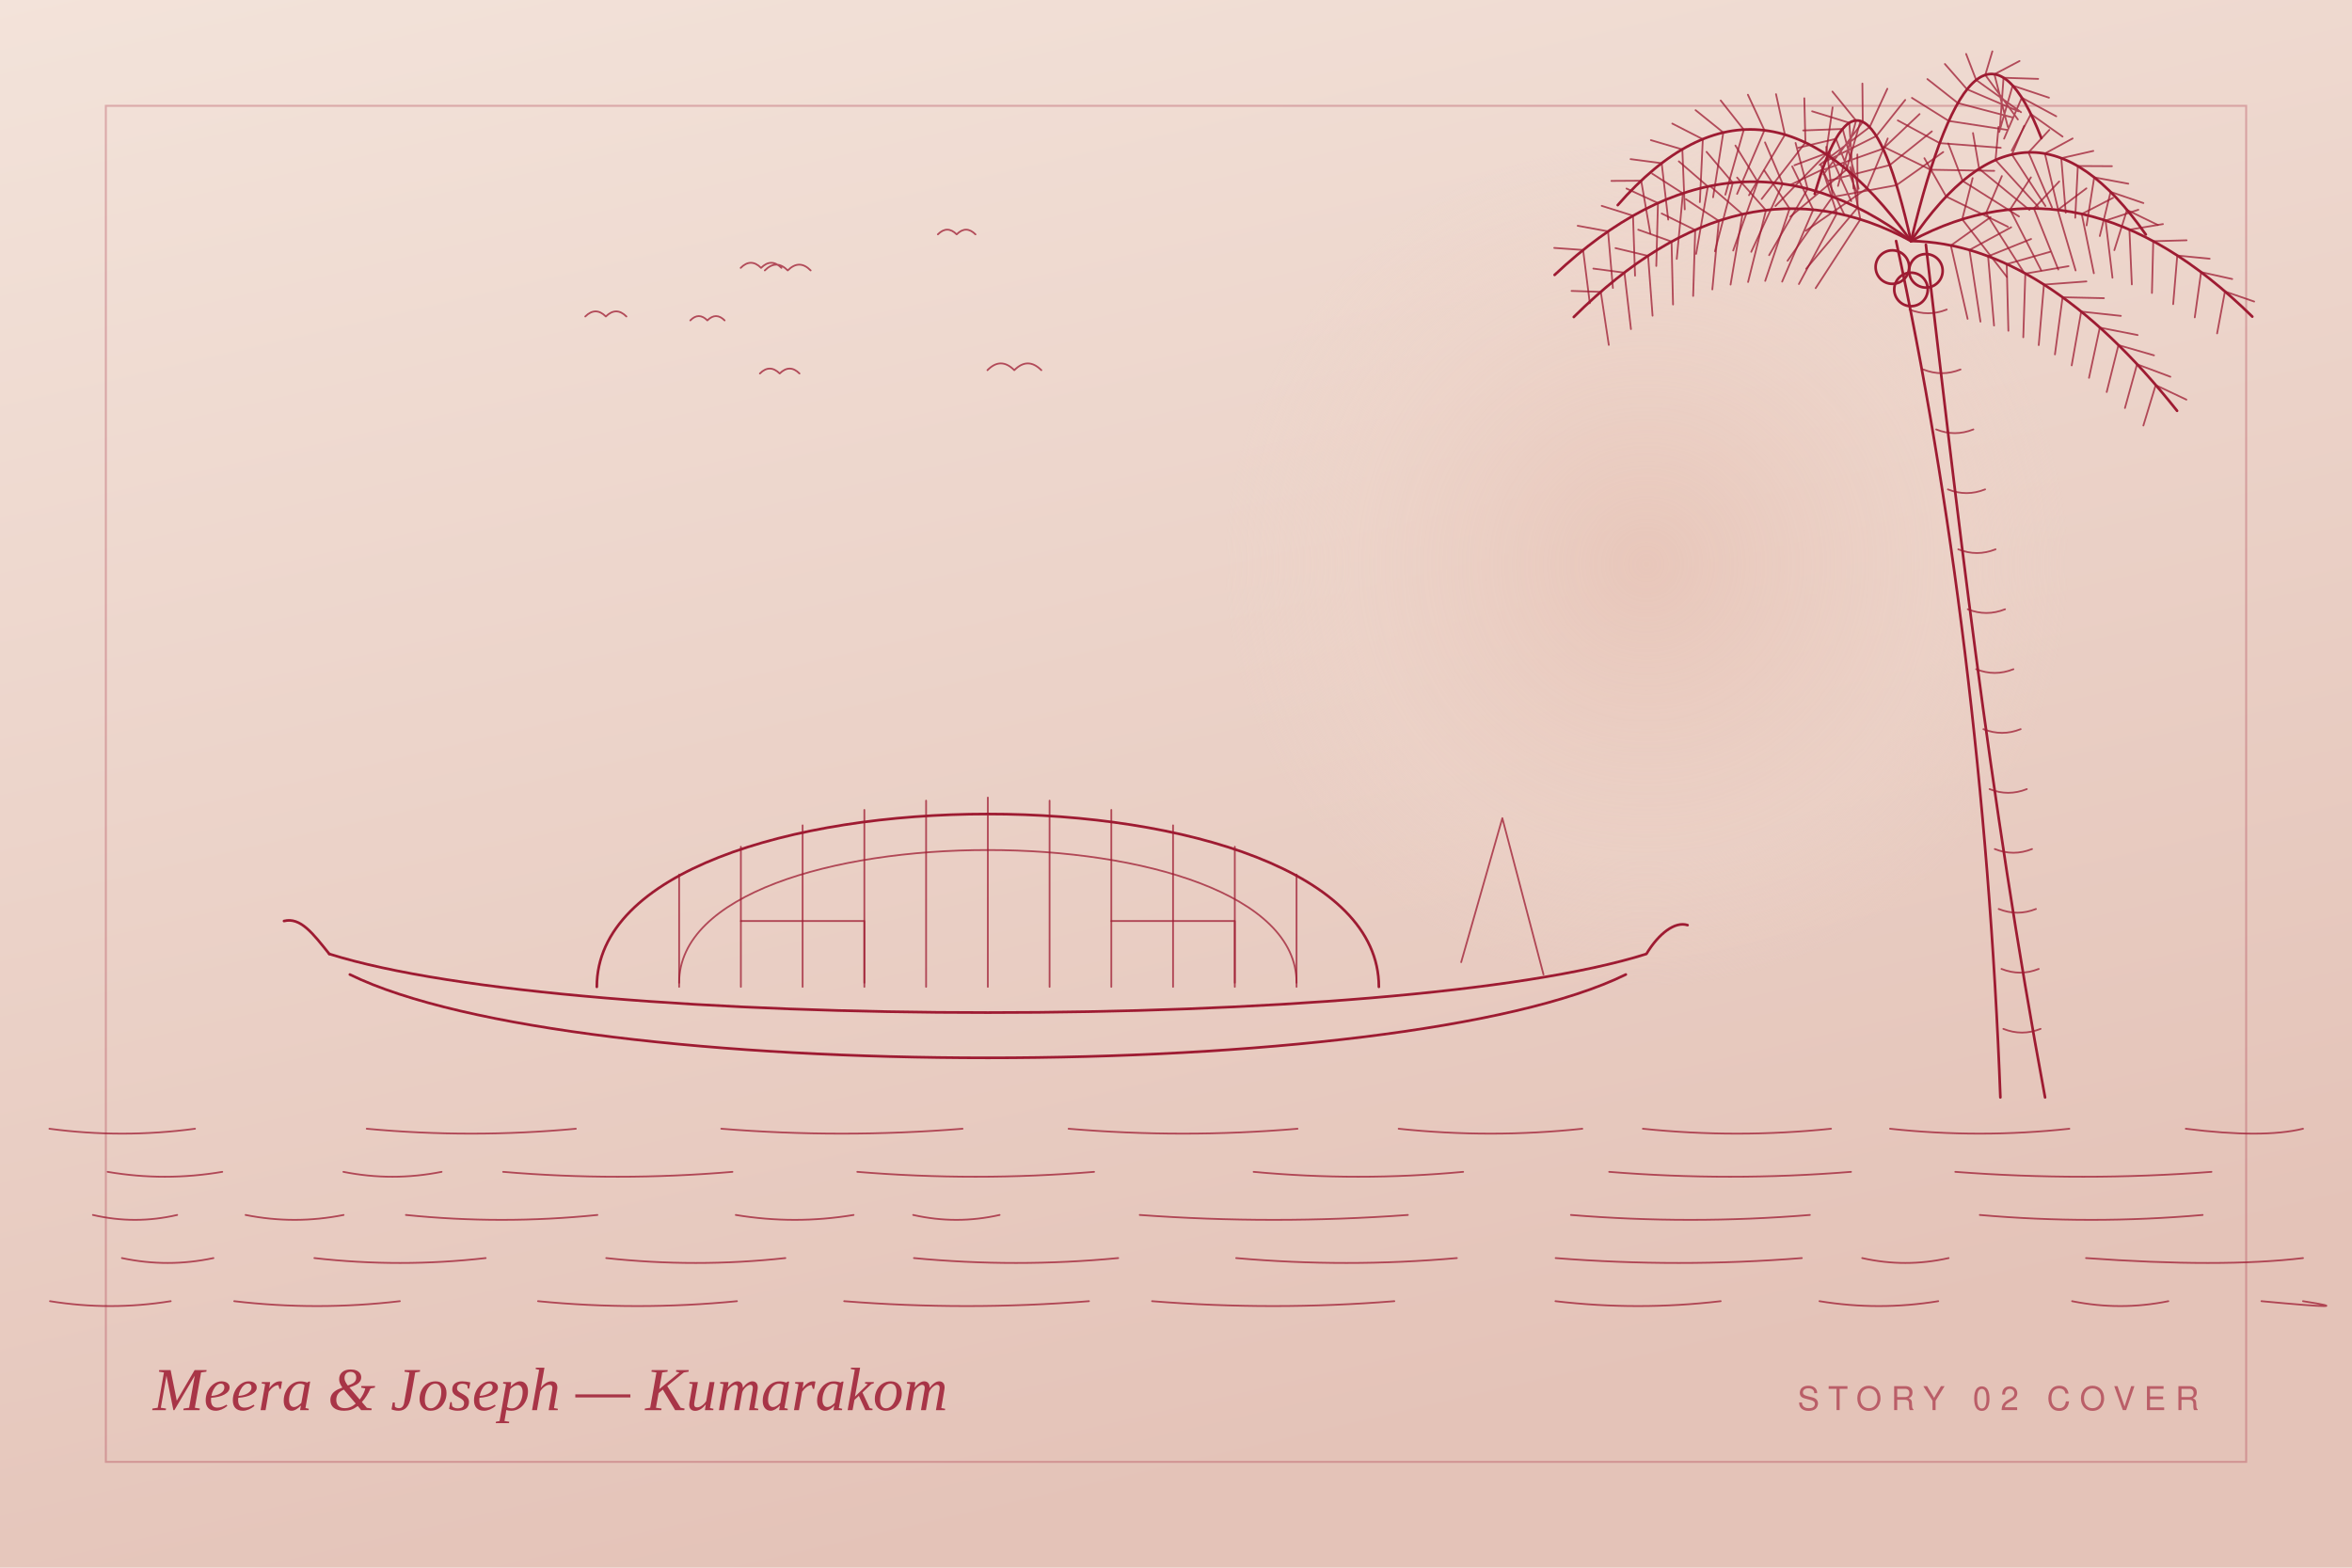
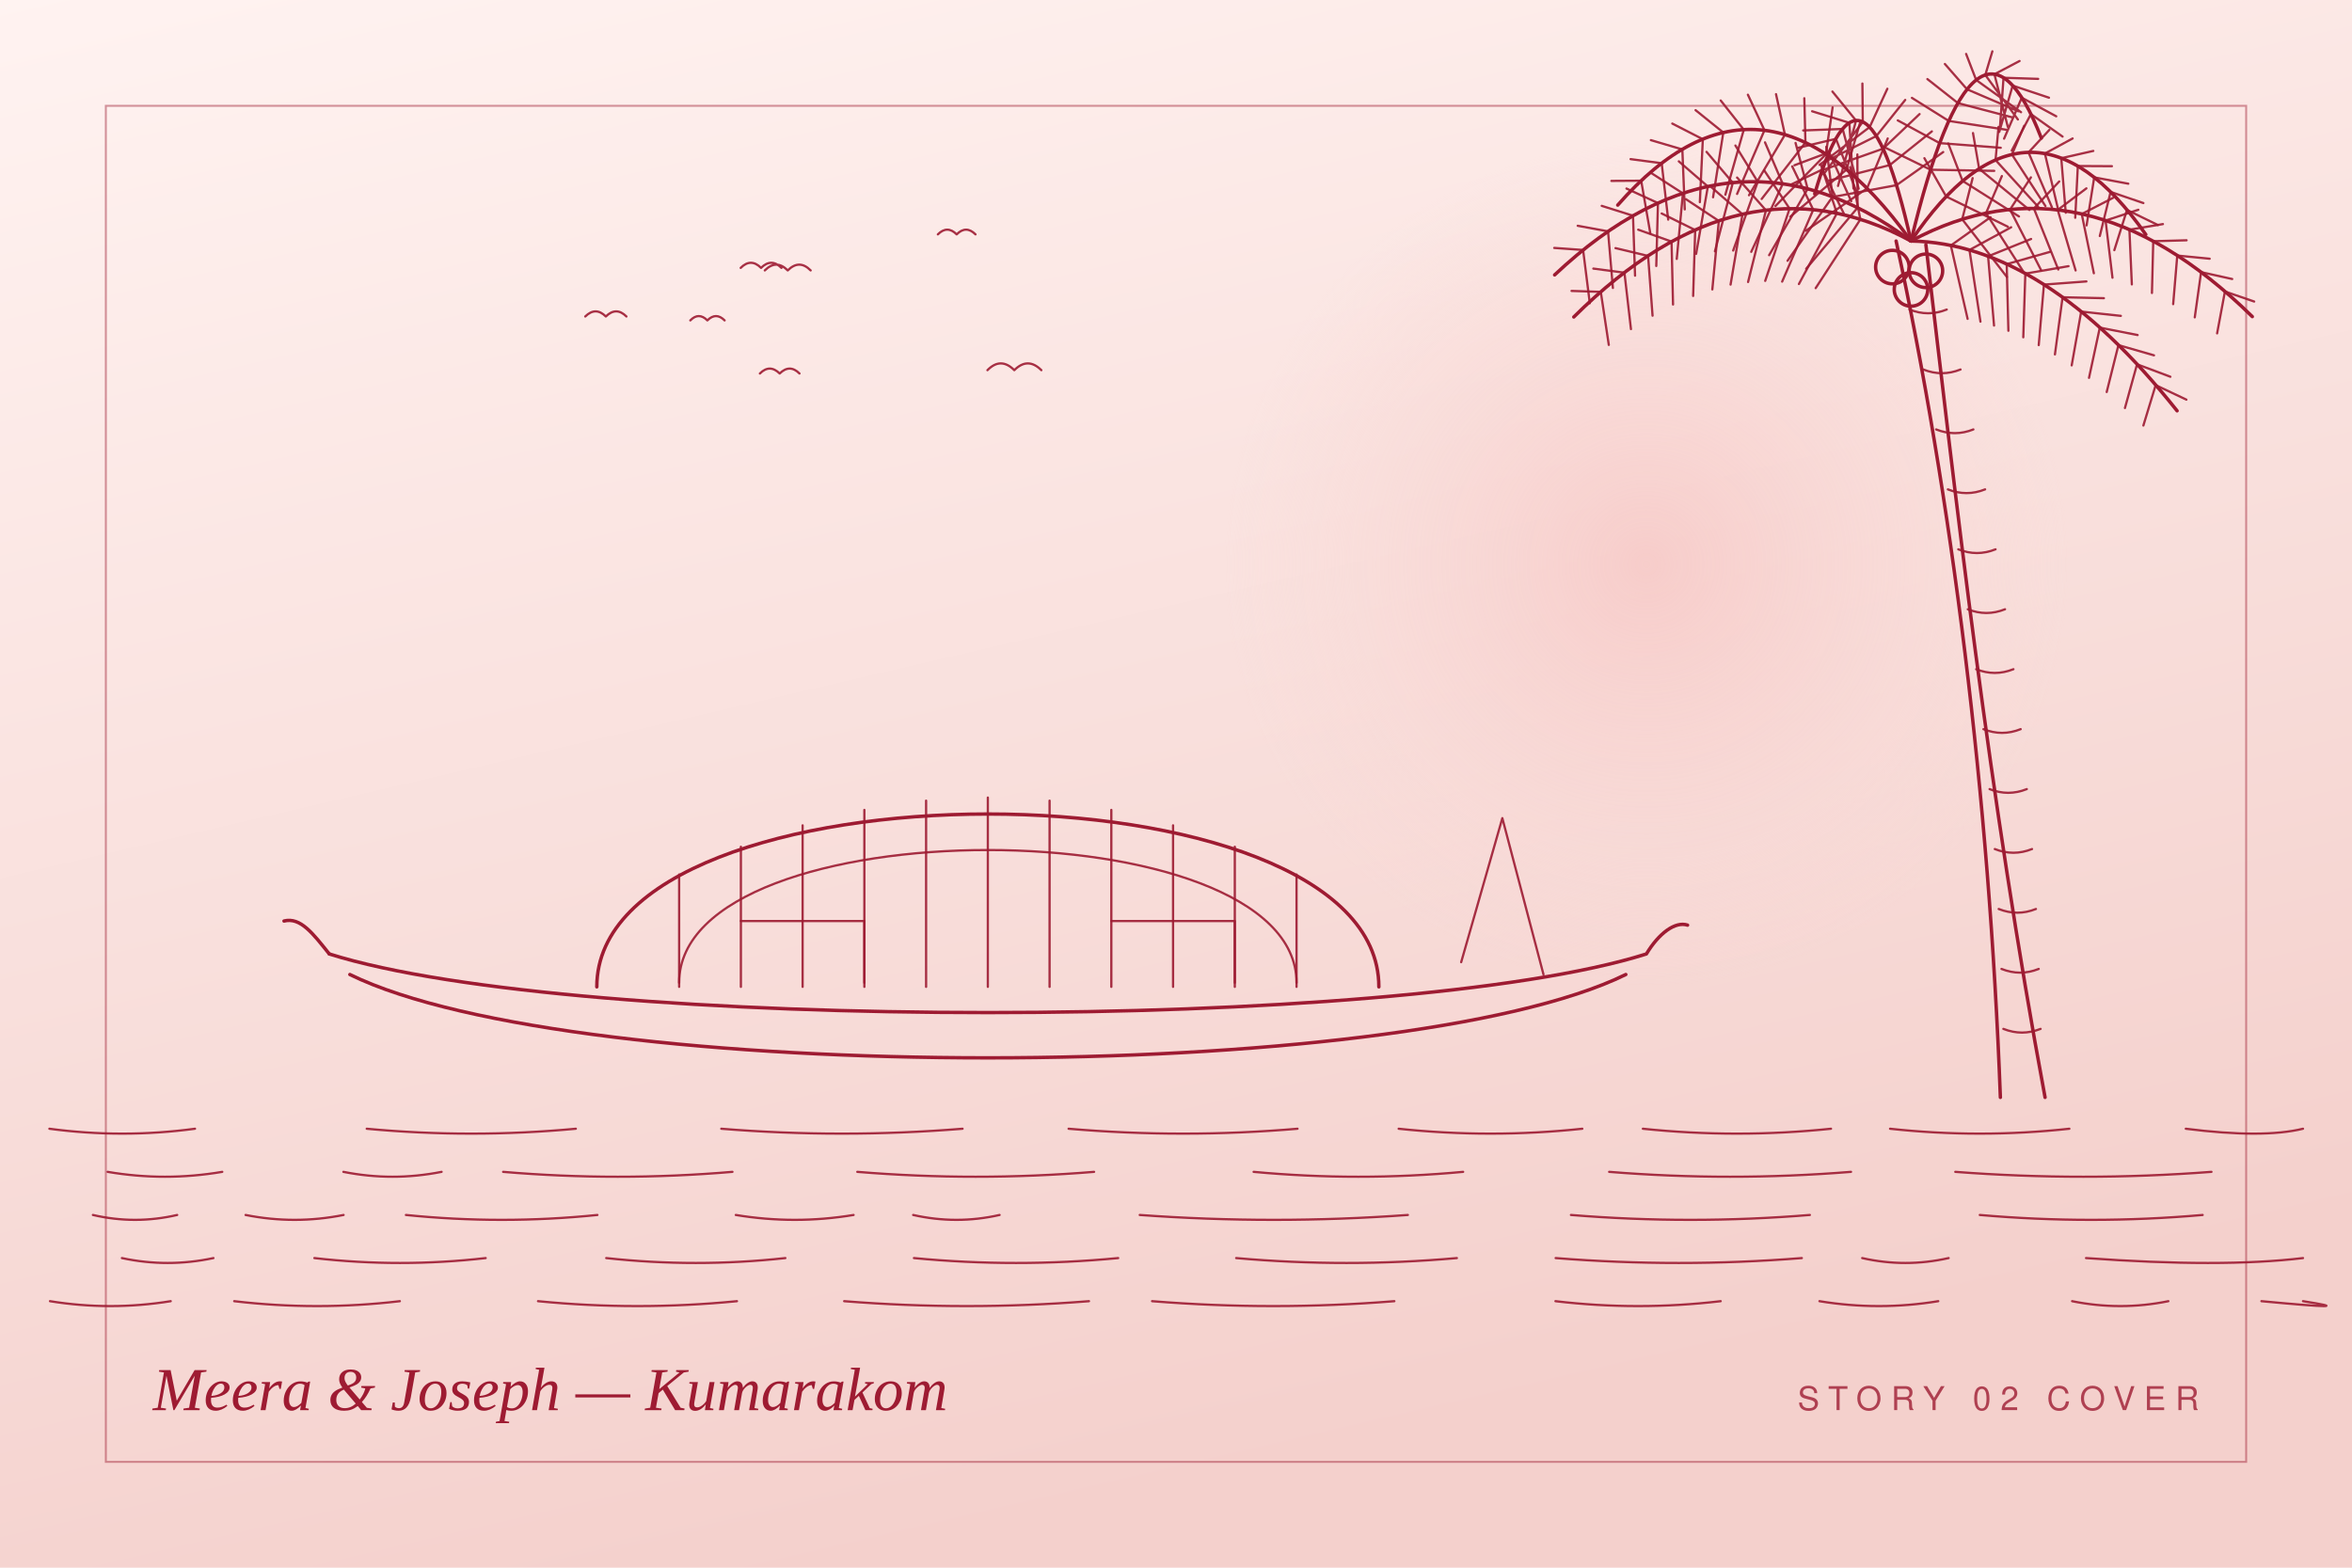
<svg xmlns="http://www.w3.org/2000/svg" viewBox="0 0 1200 800" width="1200" height="800">
  <defs>
    <linearGradient id="bg" x1="0" y1="0" x2=".35" y2="1">
-       <stop offset="0" stop-color="#F3E3DA" />
-       <stop offset="1" stop-color="#E4C3B8" />
+       <stop offset="0" stop-color="#FFF3F1" />
+       <stop offset="1" stop-color="#F4D0CC" />
    </linearGradient>
    <radialGradient id="disc">
-       <stop offset="0" stop-color="#E7C3B6" stop-opacity=".75" />
-       <stop offset=".7" stop-color="#EDD3C8" stop-opacity=".45" />
-       <stop offset="1" stop-color="#EDD3C8" stop-opacity="0" />
+       <stop offset="0" stop-color="#F6C4C2" stop-opacity=".7" />
+       <stop offset=".7" stop-color="#F8D8D5" stop-opacity=".4" />
+       <stop offset="1" stop-color="#F8D8D5" stop-opacity="0" />
    </radialGradient>
    <radialGradient id="glow">
-       <stop offset="0" stop-color="#F2B9A3" stop-opacity=".75" />
-       <stop offset=".5" stop-color="#F3CDBE" stop-opacity=".35" />
-       <stop offset="1" stop-color="#F6E3D8" stop-opacity="0" />
+       <stop offset="0" stop-color="#FFB38F" stop-opacity=".8" />
+       <stop offset=".45" stop-color="#FFD2B8" stop-opacity=".4" />
+       <stop offset="1" stop-color="#FFE9DC" stop-opacity="0" />
    </radialGradient>
    <style>
- .l{fill:none;stroke:#9E1B32;stroke-width:1.35;stroke-linecap:round;stroke-linejoin:round;vector-effect:non-scaling-stroke;animation:draw 2.8s cubic-bezier(.65,0,.25,1) both}
- .t{stroke-width:.9;stroke-opacity:.75}
+ .l{fill:none;stroke:#9E1B32;stroke-width:1.75;stroke-linecap:round;stroke-linejoin:round;vector-effect:non-scaling-stroke;animation:draw 2.8s cubic-bezier(.65,0,.25,1) both}
+ .t{stroke-width:1.15;stroke-opacity:.9}
.f{fill:#9E1B32}
.tx{fill:#9E1B32;font-family:Helvetica,Arial,sans-serif}
.fl{transform-box:fill-box;transform-origin:50% 100%;animation:flick 2.4s ease-in-out infinite alternate}
@keyframes draw{from{stroke-dasharray:1;stroke-dashoffset:1}to{stroke-dasharray:1;stroke-dashoffset:0}}
@keyframes flick{0%{transform:scale(1,1)}35%{transform:scale(.94,1.08)}70%{transform:scale(1.04,.95)}100%{transform:scale(.97,1.05)}}
@media (prefers-reduced-motion:reduce){.l,.fl{animation:none}}
</style>
  </defs>
  <rect width="1200" height="800" fill="url(#bg)" />
  <circle cx="840" cy="288" r="216" fill="url(#disc)" />
  <g transform="translate(504 512) scale(1.05)">
    <path class="l" style="animation-delay:0.15s" pathLength="1" d="M-320,-24 C-200,14 200,14 320,-24 C326,-34 334,-40 340,-38" />
    <path class="l" style="animation-delay:0.18s" pathLength="1" d="M-320,-24 C-328,-34 -334,-42 -342,-40" />
    <path class="l" style="animation-delay:0.22s" pathLength="1" d="M-310,-14 C-200,40 200,40 310,-14" />
    <path class="l" style="animation-delay:0.26s" pathLength="1" d="M-190,-8 C-190,-120 190,-120 190,-8" />
    <path class="l t" style="animation-delay:0.29s" pathLength="1" d="M-150,-10 C-150,-96 150,-96 150,-10" />
    <path class="l t" style="animation-delay:0.33s" pathLength="1" d="M-150,-8 L-150,-62.6 M-120,-8 L-120,-76.1 M-90,-8 L-90,-86.5 M-60,-8 L-60,-94 M-30,-8 L-30,-98.5 M0,-8 L0,-100 M30,-8 L30,-98.5 M60,-8 L60,-94 M90,-8 L90,-86.5 M120,-8 L120,-76.1 M150,-8 L150,-62.6 " />
    <path class="l t" style="animation-delay:0.36s" pathLength="1" d="M-120,-40 L-60,-40 L-60,-10 M60,-40 L120,-40 L120,-10" />
    <path class="l t" style="animation-delay:0.40s" pathLength="1" d="M230,-20 L250,-90 M250,-90 L270,-14" />
  </g>
  <g transform="translate(600 576) scale(1)">
    <path class="l t" style="animation-delay:0.43s" pathLength="1" d="M-574.8,0 Q-537.6,5 -500.5,0 M-412.9,0 Q-359.6,5 -306.2,0 M-232,0 Q-170.5,5 -108.9,0 M-54.8,0 Q3.6,5 62,0 M113.6,0 Q160.5,5 207.3,0 M238.2,0 Q286.2,5 334.2,0 M364.3,0 Q410,5 455.8,0 M515.2,0 Q554.6,5 575,0 M-545.1,22 Q-515.9,27 -486.6,22 M-424.8,22 Q-399.8,27 -374.7,22 M-343.3,22 Q-284.8,27 -226.3,22 M-162.6,22 Q-102.2,27 -41.8,22 M39.6,22 Q93,27 146.5,22 M221,22 Q282.7,27 344.4,22 M397.6,22 Q462.9,27 528.3,22 M-552.6,44 Q-531.1,49 -509.6,44 M-474.7,44 Q-449.7,49 -424.7,44 M-392.9,44 Q-344,49 -295.2,44 M-224.6,44 Q-194.5,49 -164.5,44 M-134.1,44 Q-112,49 -90,44 M-18.5,44 Q49.9,49 118.3,44 M201.5,44 Q262.4,49 323.4,44 M410.1,44 Q466.9,49 523.8,44 M-537.8,66 Q-514.5,71 -491.1,66 M-439.6,66 Q-395.9,71 -352.2,66 M-290.7,66 Q-245,71 -199.3,66 M-133.7,66 Q-81.6,71 -29.5,66 M30.7,66 Q87,71 143.3,66 M193.7,66 Q256.5,71 319.3,66 M350.1,66 Q372.1,71 394.2,66 M464.3,66 Q533.3,71 575,66 M-574.5,88 Q-543.7,93 -512.9,88 M-480.5,88 Q-438.2,93 -396,88 M-325.5,88 Q-274.8,93 -224,88 M-169.3,88 Q-106.8,93 -44.4,88 M-12.2,88 Q49.6,93 111.4,88 M193.6,88 Q235.7,93 277.9,88 M328.3,88 Q358.6,93 388.9,88 M457.2,88 Q481.8,93 506.3,88 M553.8,88 Q606.9,93 575,88 " />
  </g>
  <g transform="translate(1032 560) scale(0.95)">
    <path class="l" style="animation-delay:0.47s" pathLength="1" d="M-12,0 C-18,-161 -38,-322 -68,-460" />
    <path class="l" style="animation-delay:0.50s" pathLength="1" d="M12,0 C-18,-161 -36,-322 -52,-458" />
    <path class="l t" style="animation-delay:0.54s" pathLength="1" d="M-10.4,-36.8 Q-0.4,-32.8 9.6,-36.8 M-11.4,-69 Q-1.4,-65 8.6,-69 M-12.9,-101.2 Q-2.9,-97.2 7.1,-101.2 M-15,-133.4 Q-5,-129.4 5,-133.4 M-17.8,-165.6 Q-7.8,-161.6 2.2,-165.6 M-21.1,-197.8 Q-11.1,-193.8 -1.1,-197.8 M-25,-230 Q-15,-226 -5,-230 M-29.5,-262.2 Q-19.5,-258.2 -9.5,-262.2 M-34.6,-294.4 Q-24.6,-290.4 -14.6,-294.4 M-40.2,-326.6 Q-30.2,-322.6 -20.2,-326.6 M-46.5,-358.8 Q-36.5,-354.8 -26.5,-358.8 M-53.4,-391 Q-43.4,-387 -33.4,-391 M-60.8,-423.2 Q-50.8,-419.2 -40.8,-423.2 " />
    <path class="l" style="animation-delay:0.57s" pathLength="1" d="M-60,-460 Q-150.5,-509.2 -241.1,-419.2" />
    <path class="l t" style="animation-delay:0.61s" pathLength="1" d="M-87.2,-471.6 l-5.5,-28.1 M-87.2,-471.6 l-24,36.9 M-99.8,-474.9 l-8.5,-25.9 M-99.8,-474.9 l-20.4,38 M-112.5,-476.8 l-11.3,-23.3 M-112.5,-476.8 l-16.7,38.6 M-125.2,-477.4 l-13.6,-20.5 M-125.2,-477.4 l-13.1,38.8 M-137.9,-476.5 l-15.5,-17.6 M-137.9,-476.5 l-9.6,38.5 M-150.5,-474.4 l-16.8,-14.6 M-150.5,-474.4 l-6.4,37.8 M-163.2,-470.8 l-17.7,-11.7 M-163.2,-470.8 l-3.5,36.8 M-175.9,-465.9 l-18,-8.9 M-175.9,-465.9 l-1.1,35.4 M-188.6,-459.7 l-17.9,-6.4 M-188.6,-459.7 l0.8,33.8 M-201.2,-452 l-17.5,-4.2 M-201.2,-452 l2.4,32.1 M-213.9,-443 l-16.7,-2.2 M-213.9,-443 l3.5,30.3 M-226.6,-432.7 l-15.7,-0.5 M-226.6,-432.7 l4.3,28.5 " />
    <path class="l" style="animation-delay:0.64s" pathLength="1" d="M-60,-460 Q-138.7,-569.3 -217.5,-479.3" />
    <path class="l t" style="animation-delay:0.68s" pathLength="1" d="M-83.6,-488.3 l11.1,-26.8 M-83.6,-488.3 l-32.9,22.8 M-94.6,-498.4 l7.5,-26.1 M-94.6,-498.4 l-30.2,25.3 M-105.7,-506.6 l3.6,-25.2 M-105.7,-506.6 l-27.1,27.8 M-116.7,-512.9 l-0.6,-23.8 M-116.7,-512.9 l-23.5,30.3 M-127.7,-517.1 l-4.8,-21.8 M-127.7,-517.1 l-19.3,32.5 M-138.7,-519.5 l-8.9,-19.1 M-138.7,-519.5 l-14.7,34.2 M-149.8,-519.8 l-12.4,-15.7 M-149.8,-519.8 l-9.9,34.9 M-160.8,-518.3 l-14.9,-12 M-160.8,-518.3 l-5.5,34.8 M-171.8,-514.7 l-16.4,-8.4 M-171.8,-514.7 l-1.6,33.8 M-182.8,-509.2 l-16.9,-5 M-182.8,-509.2 l1.3,32.2 M-193.9,-501.8 l-16.7,-2.2 M-193.9,-501.8 l3.5,30.3 M-204.9,-492.4 l-16,0.1 M-204.9,-492.4 l4.9,28.3 " />
    <path class="l" style="animation-delay:0.71s" pathLength="1" d="M-60,-460 Q-85.9,-575.3 -111.7,-485.3" />
    <path class="l t" style="animation-delay:0.75s" pathLength="1" d="M-67.8,-490 l25.1,-17.8 M-67.8,-490 l-34.1,6.3 M-71.4,-500.8 l22.6,-18.1 M-71.4,-500.8 l-32.8,8.4 M-75,-509.6 l19.6,-18.6 M-75,-509.6 l-31.4,11.1 M-78.6,-516.4 l15.5,-19.4 M-78.6,-516.4 l-29.7,14.8 M-82.2,-521.2 l9.5,-20.6 M-82.2,-521.2 l-26.9,20.3 M-85.9,-524 l-0.2,-20.6 M-85.9,-524 l-21.1,28.2 M-89.5,-524.7 l-12.7,-15.6 M-89.5,-524.7 l-9.7,35.1 M-93.1,-523.5 l-20,-6.2 M-93.1,-523.5 l2.2,35.3 M-96.7,-520.2 l-21.2,0.8 M-96.7,-520.2 l8.6,32.1 M-100.3,-514.9 l-20.2,4.8 M-100.3,-514.9 l11.2,28.9 M-104,-507.7 l-18.6,7 M-104,-507.7 l11.9,26.3 M-107.6,-498.4 l-16.9,8.1 M-107.6,-498.4 l11.8,24.2 " />
    <path class="l" style="animation-delay:0.78s" pathLength="1" d="M-60,-460 Q-25,-605.3 10,-515.3" />
    <path class="l t" style="animation-delay:0.82s" pathLength="1" d="M-49.5,-498.3 l34.2,0.6 M-49.5,-498.3 l-24.8,-12.1 M-44.6,-512.6 l32.8,2.5 M-44.6,-512.6 l-22.5,-12.2 M-39.7,-524.5 l31.4,4.8 M-39.7,-524.5 l-19.8,-12.4 M-34.8,-534.1 l29.7,7.8 M-34.8,-534.1 l-16.4,-12.9 M-29.9,-541.5 l27.6,11.8 M-29.9,-541.5 l-11.9,-13.6 M-25,-546.5 l24.1,17.3 M-25,-546.5 l-5.4,-14 M-20.1,-549.2 l17.5,23.9 M-20.1,-549.2 l3.8,-12.7 M-15.2,-549.6 l7.2,28.3 M-15.2,-549.6 l13.5,-7.1 M-10.3,-547.7 l-2,27.7 M-10.3,-547.7 l18.6,0.6 M-5.4,-543.5 l-7.2,24.9 M-5.4,-543.5 l19.5,6.5 M-0.5,-537 l-9.5,22 M-0.5,-537 l18.5,10 M4.4,-528.2 l-10.3,19.6 M4.4,-528.2 l17,12.1 " />
    <path class="l" style="animation-delay:0.85s" pathLength="1" d="M-60,-460 Q3.1,-553.5 66.1,-463.5" />
    <path class="l t" style="animation-delay:0.89s" pathLength="1" d="M-41.1,-483.9 l33.1,16.2 M-41.1,-483.9 l-11.7,-20.6 M-32.3,-492.3 l30.3,19.1 M-32.3,-492.3 l-7.7,-20.1 M-23.4,-498.8 l27,22.1 M-23.4,-498.8 l-3.3,-19.2 M-14.6,-503.5 l22.9,25.1 M-14.6,-503.5 l1.6,-17.8 M-5.8,-506.5 l18,27.7 M-5.8,-506.5 l6.6,-15.4 M3.1,-507.6 l12.6,29.5 M3.1,-507.6 l11.2,-12.1 M11.9,-507 l7.1,30 M11.9,-507 l14.9,-8.1 M20.7,-504.5 l2.4,29.3 M20.7,-504.5 l17.2,-3.9 M29.6,-500.3 l-1.4,27.8 M29.6,-500.3 l18.3,0.1 M38.4,-494.2 l-4.1,25.8 M38.4,-494.2 l18.3,3.4 M47.2,-486.4 l-5.8,23.7 M47.2,-486.4 l17.6,6 M56,-476.7 l-6.8,21.6 M56,-476.7 l16.6,8.1 " />
    <path class="l" style="animation-delay:0.92s" pathLength="1" d="M-60,-460 Q31.7,-509.4 123.3,-419.4" />
    <path class="l t" style="animation-delay:0.96s" pathLength="1" d="M-32.5,-471.7 l24,31 M-32.5,-471.7 l5.6,-22.1 M-19.7,-475 l20.4,32 M-19.7,-475 l8.5,-19.9 M-6.8,-476.9 l16.7,32.6 M-6.8,-476.9 l11.2,-17.3 M6,-477.5 l13.1,32.8 M6,-477.5 l13.6,-14.5 M18.8,-476.7 l9.6,32.5 M18.8,-476.7 l15.4,-11.6 M31.7,-474.5 l6.5,31.8 M31.7,-474.5 l16.8,-8.7 M44.5,-471 l3.7,30.7 M44.5,-471 l17.6,-5.8 M57.3,-466.1 l1.3,29.4 M57.3,-466.1 l18,-3 M70.1,-459.9 l-0.7,27.8 M70.1,-459.9 l17.9,-0.5 M83,-452.2 l-2.2,26.1 M83,-452.2 l17.4,1.7 M95.8,-443.3 l-3.4,24.3 M95.8,-443.3 l16.7,3.7 M108.6,-432.9 l-4.2,22.5 M108.6,-432.9 l15.7,5.4 " />
    <path class="l" style="animation-delay:0.99s" pathLength="1" d="M-60,-460 Q11.4,-458.8 82.9,-368.8" />
    <path class="l t" style="animation-delay:1.03s" pathLength="1" d="M-38.6,-457.6 l9,39.4 M-38.6,-457.6 l21.3,-15.2 M-28.6,-455.2 l5.9,38.5 M-28.6,-455.2 l22.4,-12.2 M-18.6,-451.8 l3.2,37.2 M-18.6,-451.8 l23.1,-9.3 M-8.6,-447.6 l0.9,35.8 M-8.6,-447.6 l23.3,-6.6 M1.4,-442.5 l-1.1,34.2 M1.4,-442.5 l23.2,-4 M11.4,-436.6 l-2.8,32.5 M11.4,-436.6 l22.8,-1.7 M21.4,-429.8 l-4.1,30.7 M21.4,-429.8 l22.2,0.5 M31.4,-422.1 l-5.1,28.9 M31.4,-422.1 l21.3,2.3 M41.4,-413.5 l-5.8,27 M41.4,-413.5 l20.3,4 M51.4,-404.1 l-6.3,25.2 M51.4,-404.1 l19.1,5.5 M61.4,-393.8 l-6.5,23.5 M61.4,-393.8 l17.9,6.7 M71.4,-382.6 l-6.6,21.7 M71.4,-382.6 l16.5,7.8 " />
    <path class="l" style="animation-delay:1.06s" pathLength="1" d="M-60,-460 Q-155.7,-531.8 -251.4,-441.8" />
    <path class="l t" style="animation-delay:1.09s" pathLength="1" d="M-88.7,-477.9 l-0.1,-28.6 M-88.7,-477.9 l-27.6,32.8 M-102.1,-483.8 l-3.4,-26.8 M-102.1,-483.8 l-24.2,34.4 M-115.5,-488 l-6.5,-24.7 M-115.5,-488 l-20.7,35.6 M-128.9,-490.7 l-9.5,-22.3 M-128.9,-490.7 l-16.9,36.5 M-142.3,-491.8 l-12,-19.5 M-142.3,-491.8 l-13.2,36.9 M-155.7,-491.3 l-14.1,-16.6 M-155.7,-491.3 l-9.6,36.8 M-169.1,-489.3 l-15.6,-13.5 M-169.1,-489.3 l-6.3,36.2 M-182.5,-485.6 l-16.5,-10.6 M-182.5,-485.6 l-3.3,35.2 M-195.9,-480.4 l-16.9,-7.8 M-195.9,-480.4 l-0.9,33.8 M-209.3,-473.6 l-16.8,-5.3 M-209.3,-473.6 l1.1,32.2 M-222.7,-465.2 l-16.3,-3 M-222.7,-465.2 l2.6,30.4 M-236.1,-455.2 l-15.5,-1.1 M-236.1,-455.2 l3.6,28.6 " />
    <circle class="l" style="animation-delay:1.13s" pathLength="1" cx="-70" cy="-446" r="9" />
    <circle class="l" style="animation-delay:1.17s" pathLength="1" cx="-52" cy="-444" r="9" />
    <circle class="l" style="animation-delay:1.20s" pathLength="1" cx="-60" cy="-434" r="9" />
  </g>
  <g transform="translate(360 160) scale(1)">
    <path class="l t" style="animation-delay:1.24s" pathLength="1" d="M30.2,-22 Q36.1,-27.9 41.9,-22 Q47.8,-27.9 53.6,-22 M-61.4,1.5 Q-56.1,-3.7 -50.9,1.5 Q-45.6,-3.7 -40.4,1.5 M143.8,28.9 Q150.6,22 157.5,28.9 Q164.4,22 171.3,28.9 M118.5,-40.4 Q123.3,-45.2 128.1,-40.4 Q132.9,-45.2 137.7,-40.4 M-7.8,3.5 Q-3.5,-0.9 0.9,3.5 Q5.3,-0.9 9.7,3.5 M17.9,-23.3 Q23.1,-28.5 28.3,-23.3 Q33.5,-28.5 38.7,-23.3 M27.7,30.6 Q32.7,25.6 37.8,30.6 Q42.9,25.6 47.9,30.6 " />
  </g>
-   <rect x="54" y="54" width="1092" height="692" fill="none" stroke="#9E1B32" stroke-opacity=".28" stroke-width="1" vector-effect="non-scaling-stroke" />
+   <rect x="54" y="54" width="1092" height="692" fill="none" stroke="#9E1B32" stroke-opacity=".45" stroke-width="1" vector-effect="non-scaling-stroke" />
  <g fill="#9E1B32" font-family="Georgia, 'Times New Roman', serif">
-     <text x="78" y="719.6" font-size="31.2" font-style="italic" opacity=".85">Meera &amp; Joseph — Kumarakom</text>
-     <text x="1122" y="719.6" font-size="16.8" letter-spacing="4.8" text-anchor="end" opacity=".6" font-family="Helvetica, Arial, sans-serif">STORY 02 COVER</text>
+     <text x="78" y="719.6" font-size="31.2" font-style="italic">Meera &amp; Joseph — Kumarakom</text>
+     <text x="1122" y="719.6" font-size="16.8" letter-spacing="4.8" text-anchor="end" opacity=".8" font-family="Helvetica, Arial, sans-serif">STORY 02 COVER</text>
  </g>
</svg>
